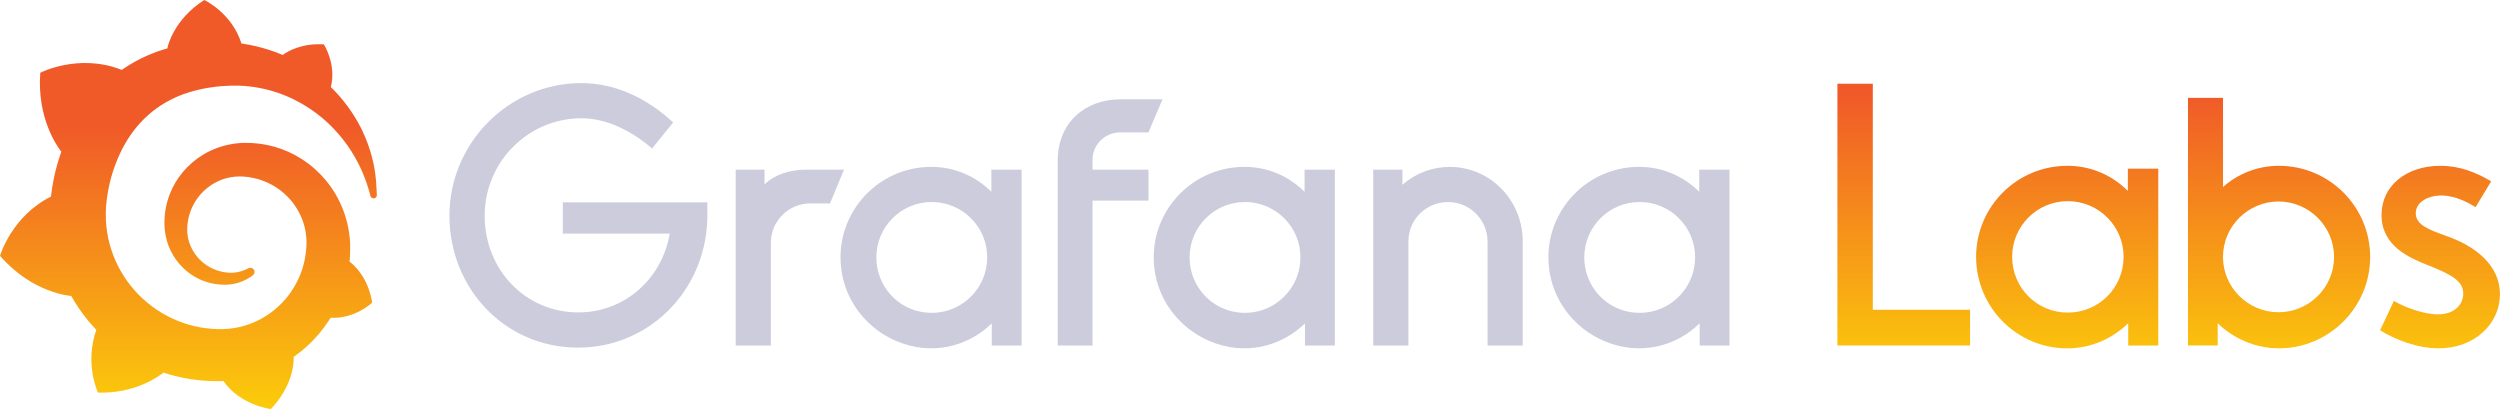
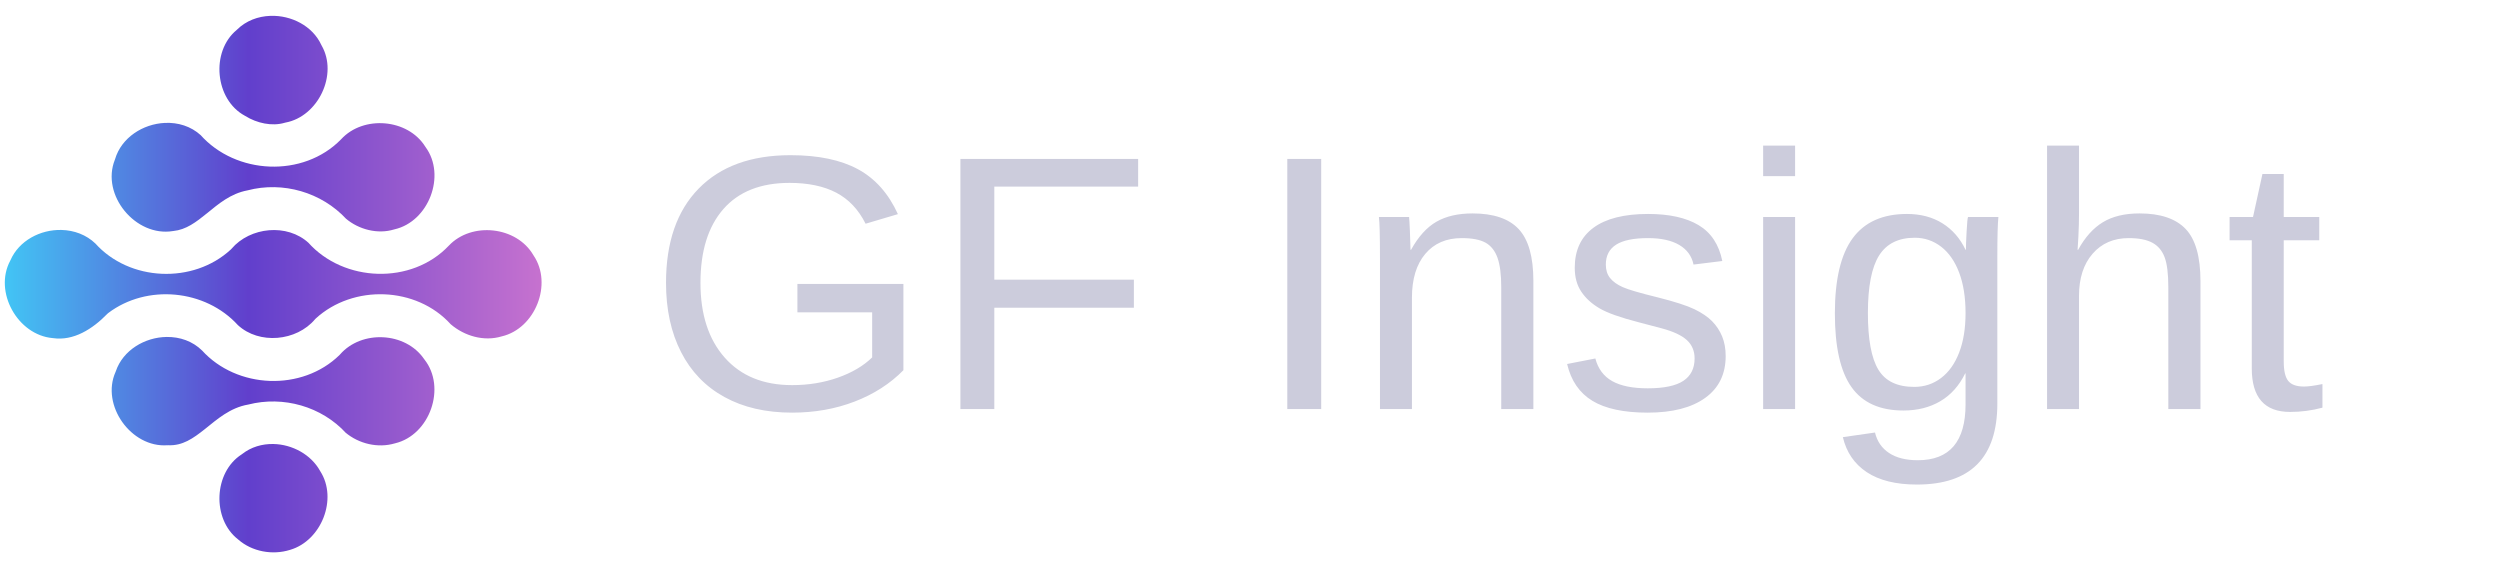
- <svg xmlns="http://www.w3.org/2000/svg" viewBox="0 0 568 92.92" style="enable-background:new 0 0 568 92.92" xml:space="preserve">
-   <style>
-     .st0{fill:#ccccdc}
-   </style>
-   <path class="st0" d="M160.69 50.13c-.64 16.22-13.42 28.85-29.33 28.85-16.78 0-29.25-13.58-29.25-29.97 0-16.54 13.51-30.13 29.97-30.13 7.43 0 14.7 3.2 20.86 8.95l-4.79 5.91c-4.71-4.08-10.39-6.87-16.06-6.87-12.07 0-21.97 9.91-21.97 22.13 0 12.39 9.35 21.98 21.26 21.98 10.71 0 19.1-7.83 20.78-17.9h-24.29v-7.11h32.84v4.16zM188.57 46.22h-4.48c-4.94 0-8.95 4.01-8.95 8.95V78.5h-7.99V38.55h6.55v3.36c2.16-2.16 5.59-3.36 9.43-3.36h8.63l-3.19 7.67zM232.12 78.5h-6.79v-5.03c-5.25 5.13-13.54 7.59-21.93 3.91-6.22-2.73-10.85-8.4-12.08-15.09-2.38-12.92 7.56-24.38 20.26-24.38 5.35 0 10.15 2.16 13.66 5.67v-5.03h6.87V78.5zm-8.18-17.1c1.89-8.12-4.26-15.5-12.28-15.5-6.95 0-12.55 5.67-12.55 12.55 0 7.77 6.83 13.79 14.78 12.43 4.9-.84 8.93-4.64 10.05-9.48zM248.22 36.31v2.24h12.71v7.03h-12.71V78.5h-7.91V36.55c0-8.79 6.31-13.98 14.22-13.98h9.59l-3.2 7.51h-6.39c-3.51 0-6.31 2.79-6.31 6.23zM303.28 78.5h-6.79v-5.03c-5.25 5.13-13.54 7.59-21.93 3.91-6.22-2.73-10.85-8.4-12.08-15.09-2.38-12.92 7.56-24.38 20.26-24.38 5.35 0 10.15 2.16 13.66 5.67v-5.03h6.87V78.5zm-8.17-17.1c1.89-8.12-4.26-15.5-12.28-15.5-6.95 0-12.55 5.67-12.55 12.55 0 7.77 6.83 13.79 14.78 12.43 4.9-.84 8.92-4.64 10.05-9.48zM345.96 54.85V78.5h-7.99V54.85c0-4.95-4.08-8.95-8.95-8.95-5.03 0-9.03 4-9.03 8.95V78.5H312V38.55h6.63v3.44a16.2 16.2 0 0 1 10.71-4.07c9.27-.01 16.62 7.58 16.62 16.93zM392.95 78.5h-6.79v-5.03c-5.25 5.13-13.54 7.59-21.93 3.91-6.22-2.73-10.85-8.4-12.08-15.09-2.38-12.92 7.56-24.38 20.26-24.38 5.35 0 10.15 2.16 13.66 5.67v-5.03h6.87V78.5zm-8.17-17.1c1.89-8.12-4.26-15.5-12.28-15.5-6.95 0-12.55 5.67-12.55 12.55 0 7.77 6.83 13.79 14.78 12.43 4.9-.84 8.92-4.64 10.05-9.48z" />
-   <g>
-     <linearGradient id="SVGID_1_" gradientUnits="userSpaceOnUse" x1="432.53" y1="105.725" x2="432.53" y2="21.688">
-       <stop offset="0" style="stop-color:#fff100" />
-       <stop offset="1" style="stop-color:#f05a28" />
+ <svg xmlns="http://www.w3.org/2000/svg" viewBox="0 0 440 100">
+   <defs>
+     <linearGradient id="gf-insight-gradient" x1="13.411" y1="182.5" x2="337.589" y2="182.5" gradientUnits="userSpaceOnUse">
+       <stop offset="0" stop-color="#41c9f6" />
+       <stop offset="0.455" stop-color="#613fcc" />
+       <stop offset="1" stop-color="#c973cf" />
    </linearGradient>
-     <path d="M447.6 78.5h-30.14V19.02h8.04v51.36h22.1v8.12z" style="fill:url(#SVGID_1_)" />
-     <linearGradient id="SVGID_2_" gradientUnits="userSpaceOnUse" x1="469.662" y1="105.725" x2="469.662" y2="21.688">
-       <stop offset="0" style="stop-color:#fff100" />
-       <stop offset="1" style="stop-color:#f05a28" />
-     </linearGradient>
-     <path d="M490.36 78.5h-6.83v-5.06c-3.54 3.46-8.44 5.71-13.82 5.71-11.49 0-20.74-9.32-20.74-20.82 0-11.33 9.24-20.66 20.74-20.66 5.39 0 10.21 2.17 13.74 5.71v-5.06h6.91V78.5zm-7.88-20.18c0-6.91-5.63-12.62-12.7-12.62-6.99 0-12.62 5.71-12.62 12.62 0 7.07 5.63 12.7 12.62 12.7 7.08 0 12.7-5.62 12.7-12.7z" style="fill:url(#SVGID_2_)" />
-     <linearGradient id="SVGID_3_" gradientUnits="userSpaceOnUse" x1="517.805" y1="105.725" x2="517.805" y2="21.688">
-       <stop offset="0" style="stop-color:#fff100" />
-       <stop offset="1" style="stop-color:#f05a28" />
-     </linearGradient>
-     <path d="M538.5 58.4c0 11.41-9.32 20.74-20.73 20.74-5.39 0-10.37-2.25-13.91-5.71v5.06h-6.75V22.24h7.96v20.25c3.3-2.97 7.8-4.82 12.7-4.82 11.41 0 20.73 9.24 20.73 20.73zm-8.2 0c0-6.99-5.71-12.62-12.62-12.62s-12.62 5.63-12.62 12.62c0 6.91 5.71 12.54 12.62 12.54s12.62-5.62 12.62-12.54z" style="fill:url(#SVGID_3_)" />
-     <linearGradient id="SVGID_4_" gradientUnits="userSpaceOnUse" x1="554.375" y1="105.725" x2="554.375" y2="21.688">
-       <stop offset="0" style="stop-color:#fff100" />
-       <stop offset="1" style="stop-color:#f05a28" />
-     </linearGradient>
-     <path d="m565.99 41.2-3.54 5.87c-1.69-1.04-4.58-2.65-7.8-2.65-3.05 0-5.79 1.53-5.79 4.02 0 2.73 3.13 3.78 7.07 5.22 6.43 2.25 12.06 6.59 12.06 13.18 0 6.67-5.71 12.3-13.9 12.3-4.98 0-9.97-2.01-13.34-4.1l3.14-6.67c2.33 1.37 6.67 3.05 9.97 3.05 4.02 0 5.79-2.41 5.79-4.74 0-2.73-2.49-4.26-8.04-6.43-4.02-1.61-10.53-4.26-10.53-11.41 0-6.67 5.71-11.17 13.34-11.17 4.5 0 8.19 1.52 11.57 3.53z" style="fill:url(#SVGID_4_)" />
+   </defs>
+   <g transform="scale(0.2739726)">
+     <path fill="url(#gf-insight-gradient)" d="m 173.895,24.971 c -7.312,0.25 -14.33,2.865 -19.594,8.047 a 4.411,4.411 0 0 1 -0.281,0.256 c -15.361,12.717 -12.78,40.864 4.818,50.346 a 4.411,4.411 0 0 1 0.24,0.139 c 6.863,4.277 15.755,6.208 23.16,4 a 4.411,4.411 0 0 1 0.457,-0.111 c 19.21,-3.553 31.03,-28.269 21.225,-45.277 a 4.411,4.411 0 0 1 -0.184,-0.354 C 198.577,30.843 186.081,24.554 173.895,24.971 Z M 111.852,87.84 C 98.988,88.435 86.388,96.463 82.639,109.09 a 4.411,4.411 0 0 1 -0.133,0.383 c -8.288,20.722 12.209,45.452 34.047,41.883 a 4.411,4.411 0 0 1 0.279,-0.035 c 7.467,-0.735 13.301,-5.143 19.859,-10.475 6.534,-5.312 13.692,-11.521 23.725,-13.398 20.811,-5.444 43.48,1.111 58.094,16.912 L 218.137,144 c 7.635,6.521 18.811,9.327 28.293,6.416 a 4.411,4.411 0 0 1 0.316,-0.084 c 20.06,-4.566 30.427,-31.624 18.236,-48.283 a 4.411,4.411 0 0 1 -0.182,-0.27 C 254.557,85.376 228.489,83.198 215.414,97.41 a 4.411,4.411 0 0 1 -0.092,0.096 C 193.132,120.216 153.526,118.31 132.684,94.783 l 0.322,0.328 C 127.164,89.761 119.57,87.483 111.852,87.84 Z M 51.137,150.701 c -12.354,-0.301 -24.894,6.228 -29.936,17.764 a 4.411,4.411 0 0 1 -0.15,0.314 c -9.787,18.31 4.362,43.595 24.883,45.418 a 4.411,4.411 0 0 1 0.246,0.027 c 11.976,1.745 23.15,-5.243 31.92,-14.277 a 4.411,4.411 0 0 1 0.502,-0.445 c 22.685,-17.172 57.003,-13.941 76.162,7.082 12.518,11.56 34.405,9.506 45.316,-3.457 a 4.411,4.411 0 0 1 0.395,-0.412 c 21.98,-20.151 59.109,-18.874 79.248,3.346 8.186,7.015 19.584,10.215 29.771,7.189 a 4.411,4.411 0 0 1 0.248,-0.066 c 19.61,-4.601 30.022,-30.748 18.66,-47.486 a 4.411,4.411 0 0 1 -0.162,-0.258 c -9.828,-16.876 -36.186,-19.713 -49.59,-5.539 l 0.002,-0.004 c -21.818,23.111 -61.717,21.651 -82.645,-1.859 l 0.299,0.305 c -12.527,-11.599 -34.347,-9.48 -45.324,3.449 a 4.411,4.411 0 0 1 -0.365,0.383 c -22.079,20.425 -59.592,18.834 -79.691,-3.672 l 0.223,0.232 c -5.432,-5.253 -12.599,-7.852 -20.012,-8.033 z m 61.836,62.834 c -12.839,0.143 -25.7,7.73 -29.9,20.148 a 4.411,4.411 0 0 1 -0.152,0.387 c -8.759,19.578 9.187,44.629 30.432,43.057 a 4.411,4.411 0 0 1 0.525,-0.008 c 8.336,0.376 14.492,-3.904 21.549,-9.52 7.036,-5.598 14.646,-12.521 25.428,-14.369 20.53,-5.25 43.109,1.092 57.496,16.857 l -0.43,-0.412 c 7.939,6.636 19.056,9.258 28.928,6.377 a 4.411,4.411 0 0 1 0.213,-0.057 c 20.412,-4.872 30.275,-32.79 17.199,-49.287 a 4.411,4.411 0 0 1 -0.178,-0.242 c -10.943,-15.927 -36.699,-17.192 -49.373,-2.615 a 4.411,4.411 0 0 1 -0.238,0.254 c -21.976,21.564 -60.298,19.999 -80.861,-2.736 l 0.172,0.18 c -5.629,-5.56 -13.105,-8.1 -20.809,-8.014 z m 62.637,62.863 c -6.602,-0.128 -13.067,1.746 -18.346,5.889 a 4.411,4.411 0 0 1 -0.34,0.242 c -16.425,10.541 -17.481,37.908 -2.078,49.877 a 4.411,4.411 0 0 1 0.195,0.162 c 8.046,7.035 20.022,9.233 30.293,6.014 a 4.411,4.411 0 0 1 0.082,-0.023 c 18.348,-5.367 28.122,-29.879 17.746,-46.125 a 4.411,4.411 0 0 1 -0.145,-0.242 c -5.333,-9.657 -16.405,-15.579 -27.408,-15.793 z" transform="matrix(1.093925,0,0,1.093925,-16.47362,-17.13251)" />
  </g>
-   <linearGradient id="SVGID_5_" gradientUnits="userSpaceOnUse" x1="42.775" y1="113.822" x2="42.775" y2="28.926">
-     <stop offset="0" style="stop-color:#fff100" />
-     <stop offset="1" style="stop-color:#f05a28" />
-   </linearGradient>
-   <path d="M85.43 41a32.59 32.59 0 0 0-.93-5.35c-.52-1.98-1.29-4.15-2.4-6.41a35.402 35.402 0 0 0-6.93-9.46c1.31-5.2-1.59-9.7-1.59-9.7-5-.31-8.18 1.55-9.36 2.41-.2-.08-.39-.17-.59-.25-.85-.35-1.73-.67-2.63-.95-.9-.28-1.82-.54-2.76-.77-.94-.22-1.9-.41-2.87-.56-.17-.03-.34-.05-.51-.07C52.68 2.91 46.41 0 46.41 0c-6.98 4.43-8.31 10.63-8.31 10.63s-.03.14-.07.37c-.39.11-.77.22-1.16.34-.54.16-1.06.36-1.6.55-.53.21-1.06.41-1.59.64-1.05.45-2.1.96-3.12 1.53-.99.56-1.96 1.17-2.91 1.83-.14-.06-.24-.11-.24-.11-9.67-3.69-18.26.75-18.26.75-.78 10.29 3.86 16.77 4.78 17.94-.23.64-.44 1.28-.64 1.93a43.921 43.921 0 0 0-1.71 8.27C2.65 49.08 0 58.13 0 58.13c7.46 8.58 16.15 9.11 16.15 9.11.01-.01.02-.01.02-.02 1.11 1.97 2.39 3.85 3.82 5.6.6.73 1.24 1.44 1.89 2.12-2.72 7.77.38 14.25.38 14.25 8.3.31 13.76-3.63 14.9-4.54.83.28 1.66.53 2.51.75 2.55.66 5.16 1.04 7.77 1.16.65.03 1.3.04 1.96.04h.32l.21-.01.41-.01.41-.02.01.01c3.91 5.58 10.79 6.37 10.79 6.37 4.89-5.16 5.17-10.27 5.17-11.38v-.23c0-.08-.01-.15-.01-.24 1.03-.72 2.01-1.49 2.93-2.32 1.96-1.77 3.67-3.79 5.09-5.96.13-.2.26-.41.39-.62 5.54.32 9.44-3.43 9.44-3.43-.92-5.77-4.21-8.58-4.89-9.12 0 0-.03-.02-.07-.05a.612.612 0 0 1-.06-.05c-.04-.02-.08-.05-.12-.08.03-.35.06-.69.08-1.04.04-.62.06-1.24.06-1.86V55.59l-.02-.39-.03-.52a7.25 7.25 0 0 0-.04-.5c-.01-.16-.03-.32-.05-.48l-.06-.48-.07-.48a24.091 24.091 0 0 0-3.19-8.86c-1.28-2.12-2.88-4-4.67-5.58-1.8-1.59-3.81-2.86-5.92-3.81-2.11-.95-4.33-1.56-6.54-1.84-1.1-.14-2.21-.2-3.3-.19l-.41.01H55.02l-.17.01-.4.03c-.15.01-.31.02-.45.04-.56.05-1.12.13-1.66.24-2.19.41-4.26 1.2-6.09 2.29a18.628 18.628 0 0 0-4.7 4 18.247 18.247 0 0 0-2.98 5.03 17.884 17.884 0 0 0-1.21 6.7c0 .11 0 .22.01.33l.01.36c.02.21.03.43.05.64.09.9.25 1.76.49 2.6a13.92 13.92 0 0 0 5.51 7.62c1.21.83 2.5 1.42 3.78 1.79 1.28.38 2.55.54 3.75.54.15 0 .3 0 .45-.01.08 0 .16-.01.24-.01.08 0 .16-.01.24-.01.13-.01.25-.03.38-.04.03 0 .07-.01.11-.01l.12-.02.23-.03c.16-.02.29-.05.44-.08.14-.03.28-.05.42-.09.28-.06.54-.14.8-.23.52-.17 1.01-.38 1.47-.61.46-.24.88-.5 1.27-.77.11-.08.22-.16.33-.25.42-.33.49-.94.15-1.35a.954.954 0 0 0-1.2-.23c-.1.05-.2.11-.3.16-.35.17-.71.32-1.1.45-.39.12-.79.22-1.21.3-.21.03-.42.06-.64.08-.11.01-.22.02-.32.02-.11 0-.22.01-.32.01s-.21 0-.31-.01c-.13-.01-.26-.01-.39-.02h-.05l-.09-.01c-.06-.01-.12-.01-.17-.02-.12-.01-.23-.03-.35-.04-.94-.13-1.89-.4-2.8-.82a9.99 9.99 0 0 1-2.59-1.7 9.886 9.886 0 0 1-2.02-2.54c-.54-.97-.92-2.04-1.1-3.17-.09-.56-.13-1.15-.11-1.72.01-.16.01-.31.02-.47v-.09l.01-.12c.01-.08.01-.15.02-.23.03-.31.08-.62.13-.93a12.2 12.2 0 0 1 3.57-6.68 12.365 12.365 0 0 1 3.27-2.24c.61-.28 1.24-.51 1.89-.68.65-.17 1.32-.29 1.99-.35.34-.03.68-.04 1.02-.04h.23l.28.01.17.01h.1l.28.02c.73.06 1.46.16 2.18.33 1.44.32 2.84.85 4.15 1.57 2.61 1.45 4.84 3.71 6.2 6.44.69 1.36 1.17 2.82 1.41 4.33.06.38.1.76.13 1.14l.02.29.01.29c.01.1.01.19.01.29 0 .1.01.2 0 .27v.25l-.01.28c-.01.19-.02.49-.03.68-.03.42-.07.83-.12 1.25-.05.41-.12.82-.19 1.23-.08.41-.17.81-.27 1.21-.2.8-.46 1.6-.77 2.37-.61 1.55-1.43 3.02-2.41 4.38a19.79 19.79 0 0 1-7.72 6.32c-1.53.69-3.15 1.2-4.8 1.47-.83.14-1.67.22-2.51.25l-.16.01h-1.11c-.45-.01-.9-.03-1.35-.07-1.8-.13-3.57-.45-5.29-.95-1.72-.5-3.39-1.17-4.97-2.01-3.16-1.69-5.98-4-8.19-6.79a26.224 26.224 0 0 1-2.88-4.45c-.8-1.57-1.43-3.22-1.9-4.9-.46-1.69-.75-3.41-.86-5.15l-.02-.33-.01-.08V49.84l-.01-.29v-.37l-.01-.4v-.27c0-.21.01-.42.01-.64.03-.86.1-1.74.22-2.62A34.845 34.845 0 0 1 25.35 40c.49-1.71 1.1-3.37 1.83-4.94 1.45-3.14 3.35-5.91 5.64-8.13a23.769 23.769 0 0 1 3.69-2.96c.65-.43 1.33-.83 2.03-1.19.34-.19.7-.35 1.05-.52l.54-.24c.18-.08.36-.16.54-.23.72-.31 1.47-.56 2.22-.8.19-.06.38-.11.57-.17.19-.06.38-.1.57-.16.38-.11.77-.2 1.15-.29.19-.05.39-.09.58-.13l.58-.12c.2-.04.39-.07.59-.11l.29-.05.29-.04.59-.09c.22-.04.44-.05.66-.09.18-.02.48-.06.66-.08.14-.01.28-.03.42-.04l.28-.03.14-.01.16-.01c.22-.01.44-.03.67-.04l.33-.02H51.51l.14-.01.57-.03c.75-.02 1.5-.02 2.25 0 1.49.06 2.95.22 4.37.49 2.84.53 5.51 1.44 7.93 2.64 2.42 1.18 4.59 2.64 6.47 4.22.12.1.23.2.35.3.11.1.23.2.34.3.23.2.45.41.67.61.22.2.43.41.64.62.21.21.42.42.61.63.8.85 1.54 1.7 2.2 2.56 1.34 1.72 2.41 3.46 3.26 5.1.05.1.11.2.16.31.05.1.1.2.15.31.1.2.2.4.29.6.09.2.19.4.27.59.09.2.17.39.25.58.32.77.61 1.5.84 2.19.39 1.11.68 2.12.9 3 .09.35.42.58.78.55.37-.03.66-.34.67-.71-.06-1-.08-2.1-.19-3.36z" style="fill:url(#SVGID_5_)" />
+   <text x="114" y="72" fill="#ccccdc" font-family="Arial, Helvetica, sans-serif" font-size="64" font-weight="500">GF Insight</text>
</svg>
